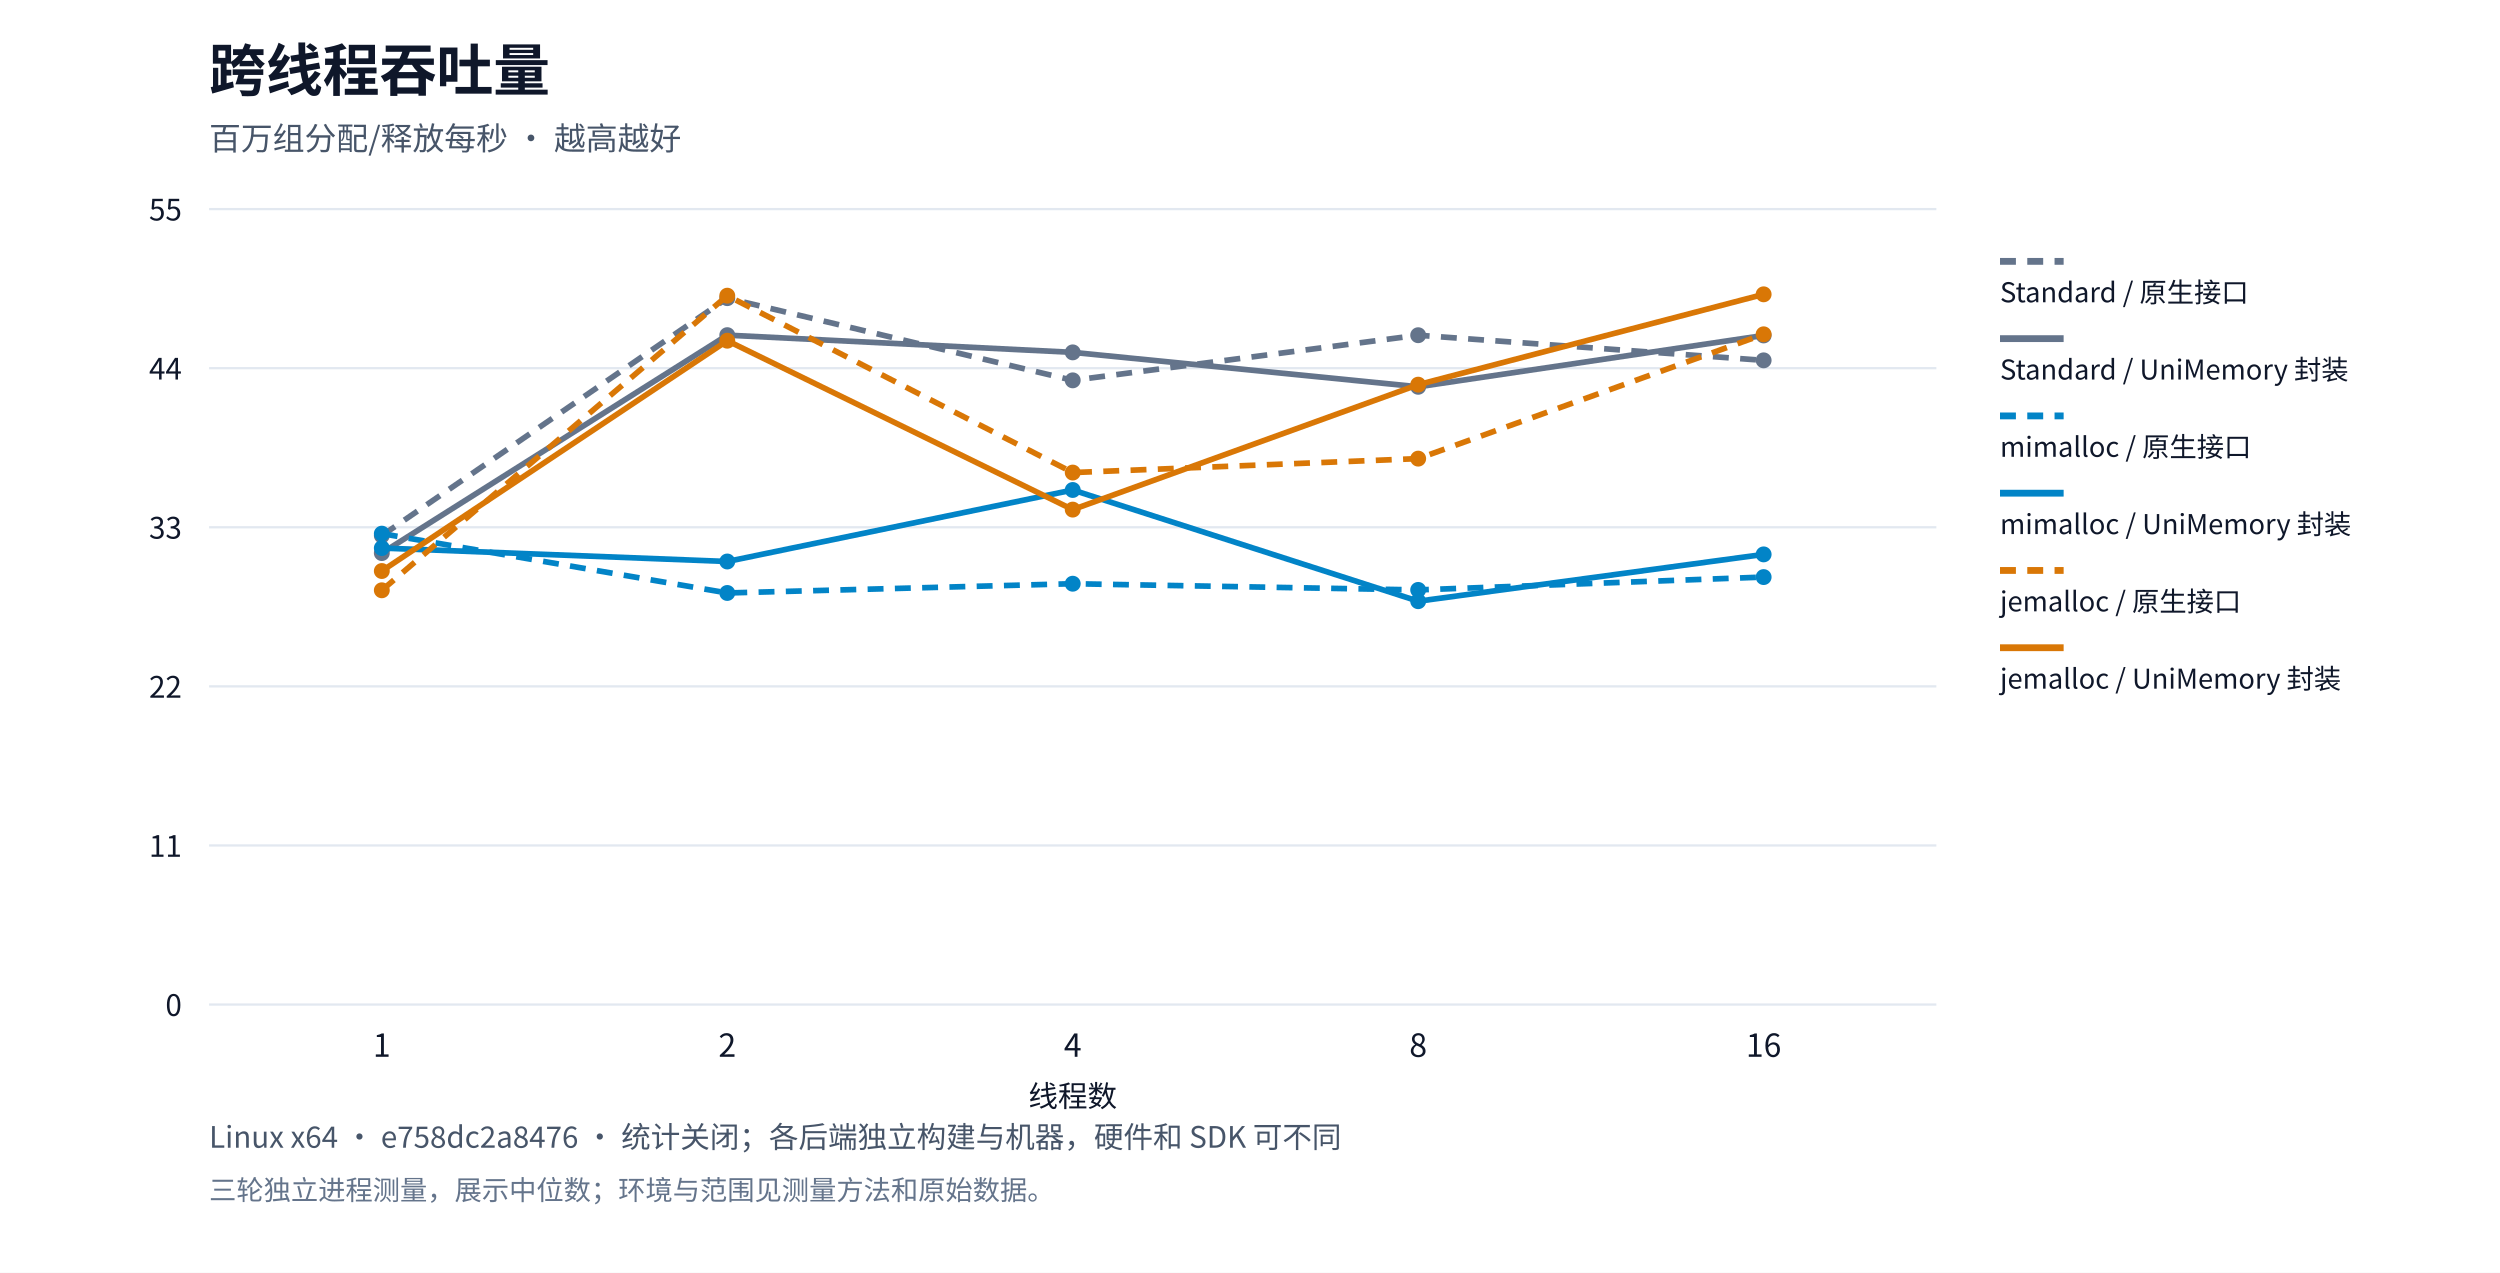
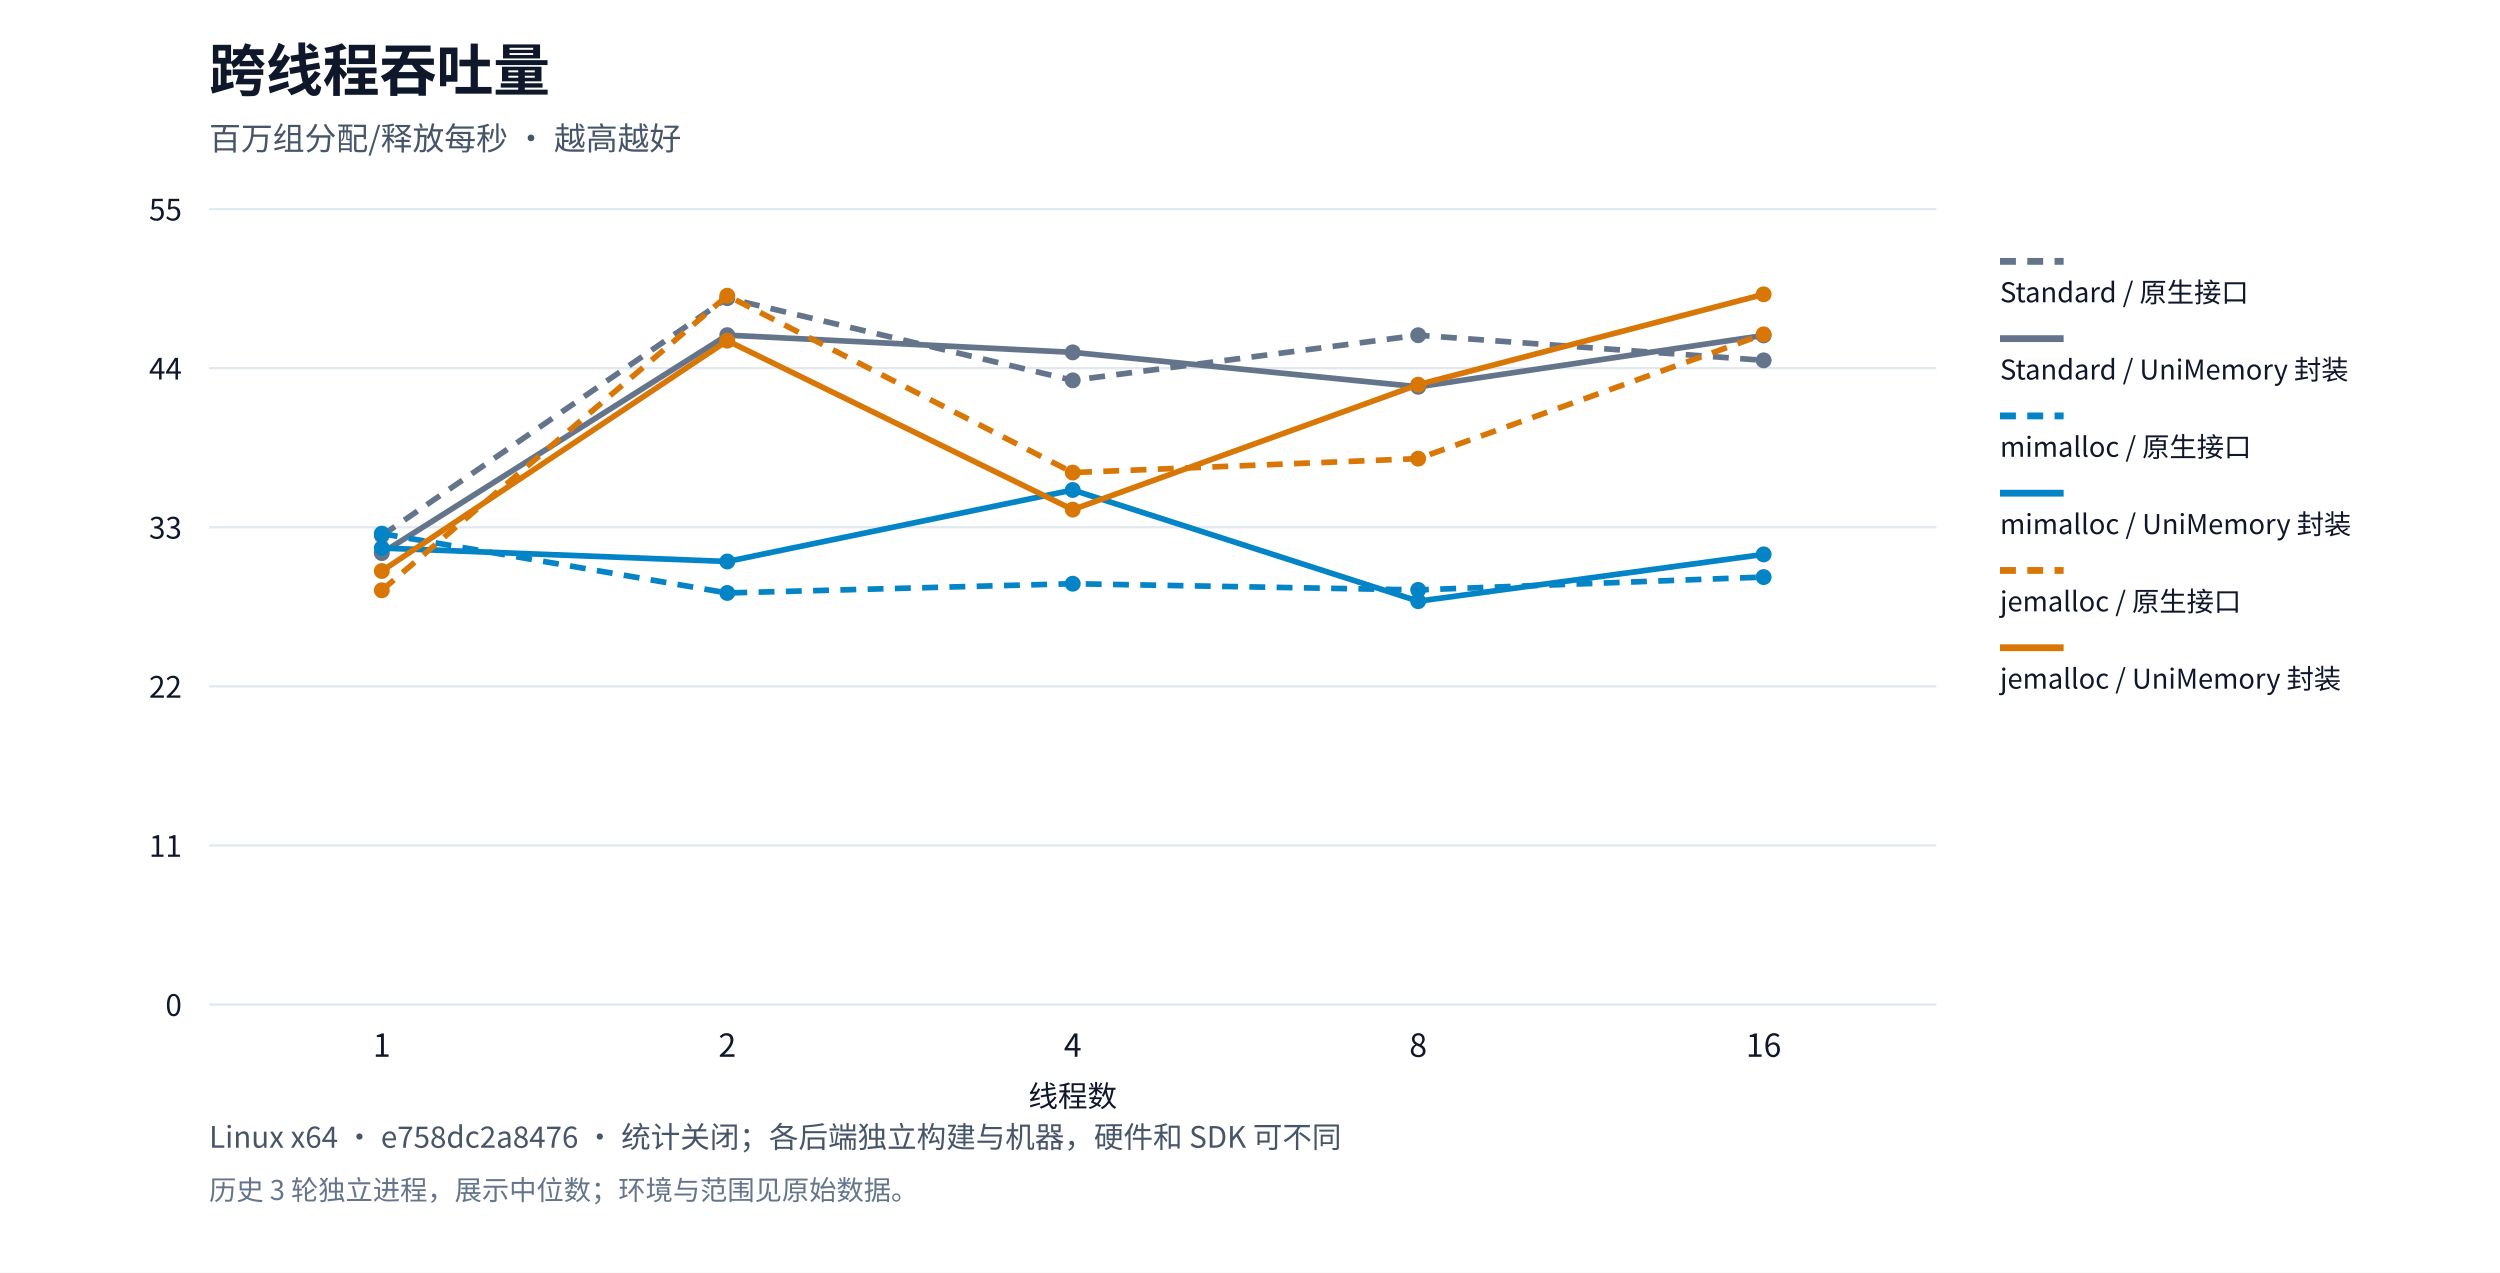
<svg xmlns="http://www.w3.org/2000/svg" xml:lang="zh-CN" viewBox="0 0 1100 560" role="img">
  <rect width="1100" height="560" fill="#ffffff" />
  <g font-family="system-ui,Segoe UI,Microsoft YaHei,PingFang SC,Noto Sans CJK SC,sans-serif" fill="#0f172a">
    <text x="92" y="40" font-size="25" font-weight="650">跨线程吞吐量</text>
    <text x="92" y="66" font-size="14" fill="#475569">百万组分配/释放每秒 · 越高越好</text>
    <path d="M92,442.0h760" stroke="#e2e8f0" />
    <text x="80" y="447.0" text-anchor="end" font-size="13">0</text>
    <path d="M92,372.0h760" stroke="#e2e8f0" />
    <text x="80" y="377.0" text-anchor="end" font-size="13">11</text>
    <path d="M92,302.0h760" stroke="#e2e8f0" />
    <text x="80" y="307.0" text-anchor="end" font-size="13">22</text>
    <path d="M92,232.0h760" stroke="#e2e8f0" />
    <text x="80" y="237.0" text-anchor="end" font-size="13">33</text>
    <path d="M92,162.0h760" stroke="#e2e8f0" />
    <text x="80" y="167.0" text-anchor="end" font-size="13">44</text>
    <path d="M92,92.0h760" stroke="#e2e8f0" />
    <text x="80" y="97.0" text-anchor="end" font-size="13">55</text>
    <text x="168.0" y="465" text-anchor="middle" font-size="14">1</text>
    <text x="320.0" y="465" text-anchor="middle" font-size="14">2</text>
    <text x="472.0" y="465" text-anchor="middle" font-size="14">4</text>
    <text x="624.0" y="465" text-anchor="middle" font-size="14">8</text>
    <text x="776.0" y="465" text-anchor="middle" font-size="14">16</text>
    <circle cx="168.0" cy="235.656" r="3.5" fill="#64748b" />
    <circle cx="320.0" cy="131.189" r="3.5" fill="#64748b" />
    <circle cx="472.0" cy="167.353" r="3.5" fill="#64748b" />
    <circle cx="624.0" cy="147.494" r="3.5" fill="#64748b" />
    <circle cx="776.0" cy="158.552" r="3.5" fill="#64748b" />
    <polyline points="168.0,235.656 320.0,131.189 472.0,167.353 624.0,147.494 776.0,158.552" fill="none" stroke="#64748b" stroke-width="2.5" stroke-dasharray="7 5" />
    <path d="M880,115h28" stroke="#64748b" stroke-width="3" stroke-dasharray="7 5" />
    <text x="880" y="133" font-size="12">Standard / 原生接口</text>
    <circle cx="168.0" cy="243.355" r="3.5" fill="#64748b" />
    <circle cx="320.0" cy="147.465" r="3.5" fill="#64748b" />
    <circle cx="472.0" cy="155.043" r="3.5" fill="#64748b" />
    <circle cx="624.0" cy="170.189" r="3.5" fill="#64748b" />
    <circle cx="776.0" cy="147.594" r="3.5" fill="#64748b" />
    <polyline points="168.0,243.355 320.0,147.465 472.0,155.043 624.0,170.189 776.0,147.594" fill="none" stroke="#64748b" stroke-width="2.5" />
    <path d="M880,149h28" stroke="#64748b" stroke-width="3" />
    <text x="880" y="167" font-size="12">Standard / UniMemory 封装</text>
    <circle cx="168.0" cy="234.804" r="3.5" fill="#0284c7" />
    <circle cx="320.0" cy="260.907" r="3.5" fill="#0284c7" />
    <circle cx="472.0" cy="256.836" r="3.5" fill="#0284c7" />
    <circle cx="624.0" cy="259.56" r="3.5" fill="#0284c7" />
    <circle cx="776.0" cy="253.913" r="3.5" fill="#0284c7" />
    <polyline points="168.0,234.804 320.0,260.907 472.0,256.836 624.0,259.56 776.0,253.913" fill="none" stroke="#0284c7" stroke-width="2.5" stroke-dasharray="7 5" />
    <path d="M880,183h28" stroke="#0284c7" stroke-width="3" stroke-dasharray="7 5" />
    <text x="880" y="201" font-size="12">mimalloc / 原生接口</text>
    <circle cx="168.0" cy="241.142" r="3.5" fill="#0284c7" />
    <circle cx="320.0" cy="247.06" r="3.5" fill="#0284c7" />
    <circle cx="472.0" cy="215.592" r="3.5" fill="#0284c7" />
    <circle cx="624.0" cy="264.528" r="3.5" fill="#0284c7" />
    <circle cx="776.0" cy="243.93" r="3.5" fill="#0284c7" />
    <polyline points="168.0,241.142 320.0,247.06 472.0,215.592 624.0,264.528 776.0,243.93" fill="none" stroke="#0284c7" stroke-width="2.5" />
    <path d="M880,217h28" stroke="#0284c7" stroke-width="3" />
    <text x="880" y="235" font-size="12">mimalloc / UniMemory 封装</text>
    <circle cx="168.0" cy="259.729" r="3.5" fill="#d97706" />
    <circle cx="320.0" cy="130.102" r="3.5" fill="#d97706" />
    <circle cx="472.0" cy="207.931" r="3.5" fill="#d97706" />
    <circle cx="624.0" cy="201.797" r="3.5" fill="#d97706" />
    <circle cx="776.0" cy="147.095" r="3.5" fill="#d97706" />
    <polyline points="168.0,259.729 320.0,130.102 472.0,207.931 624.0,201.797 776.0,147.095" fill="none" stroke="#d97706" stroke-width="2.5" stroke-dasharray="7 5" />
    <path d="M880,251h28" stroke="#d97706" stroke-width="3" stroke-dasharray="7 5" />
    <text x="880" y="269" font-size="12">jemalloc / 原生接口</text>
    <circle cx="168.0" cy="251.249" r="3.5" fill="#d97706" />
    <circle cx="320.0" cy="149.909" r="3.5" fill="#d97706" />
    <circle cx="472.0" cy="224.228" r="3.5" fill="#d97706" />
    <circle cx="624.0" cy="169.253" r="3.5" fill="#d97706" />
    <circle cx="776.0" cy="129.5" r="3.5" fill="#d97706" />
    <polyline points="168.0,251.249 320.0,149.909 472.0,224.228 624.0,169.253 776.0,129.5" fill="none" stroke="#d97706" stroke-width="2.5" />
    <path d="M880,285h28" stroke="#d97706" stroke-width="3" />
    <text x="880" y="303" font-size="12">jemalloc / UniMemory 封装</text>
    <text x="472" y="487" text-anchor="middle" font-size="13">线程数</text>
    <text x="92" y="505" font-size="13" fill="#475569">Linux x64 · e758dc2a8476 · 统计关闭；各后端独立构建与机器，硬件和 SDK 可不同</text>
-     <text x="92" y="528" font-size="12" fill="#64748b">三轮独立进程测量，展示中位数；环境与范围见测量方法和原始数据。</text>
+     <text x="92" y="528" font-size="12" fill="#64748b">历史 3 轮独立进程，展示中位数；环境与范围见原始数据。</text>
  </g>
</svg>
